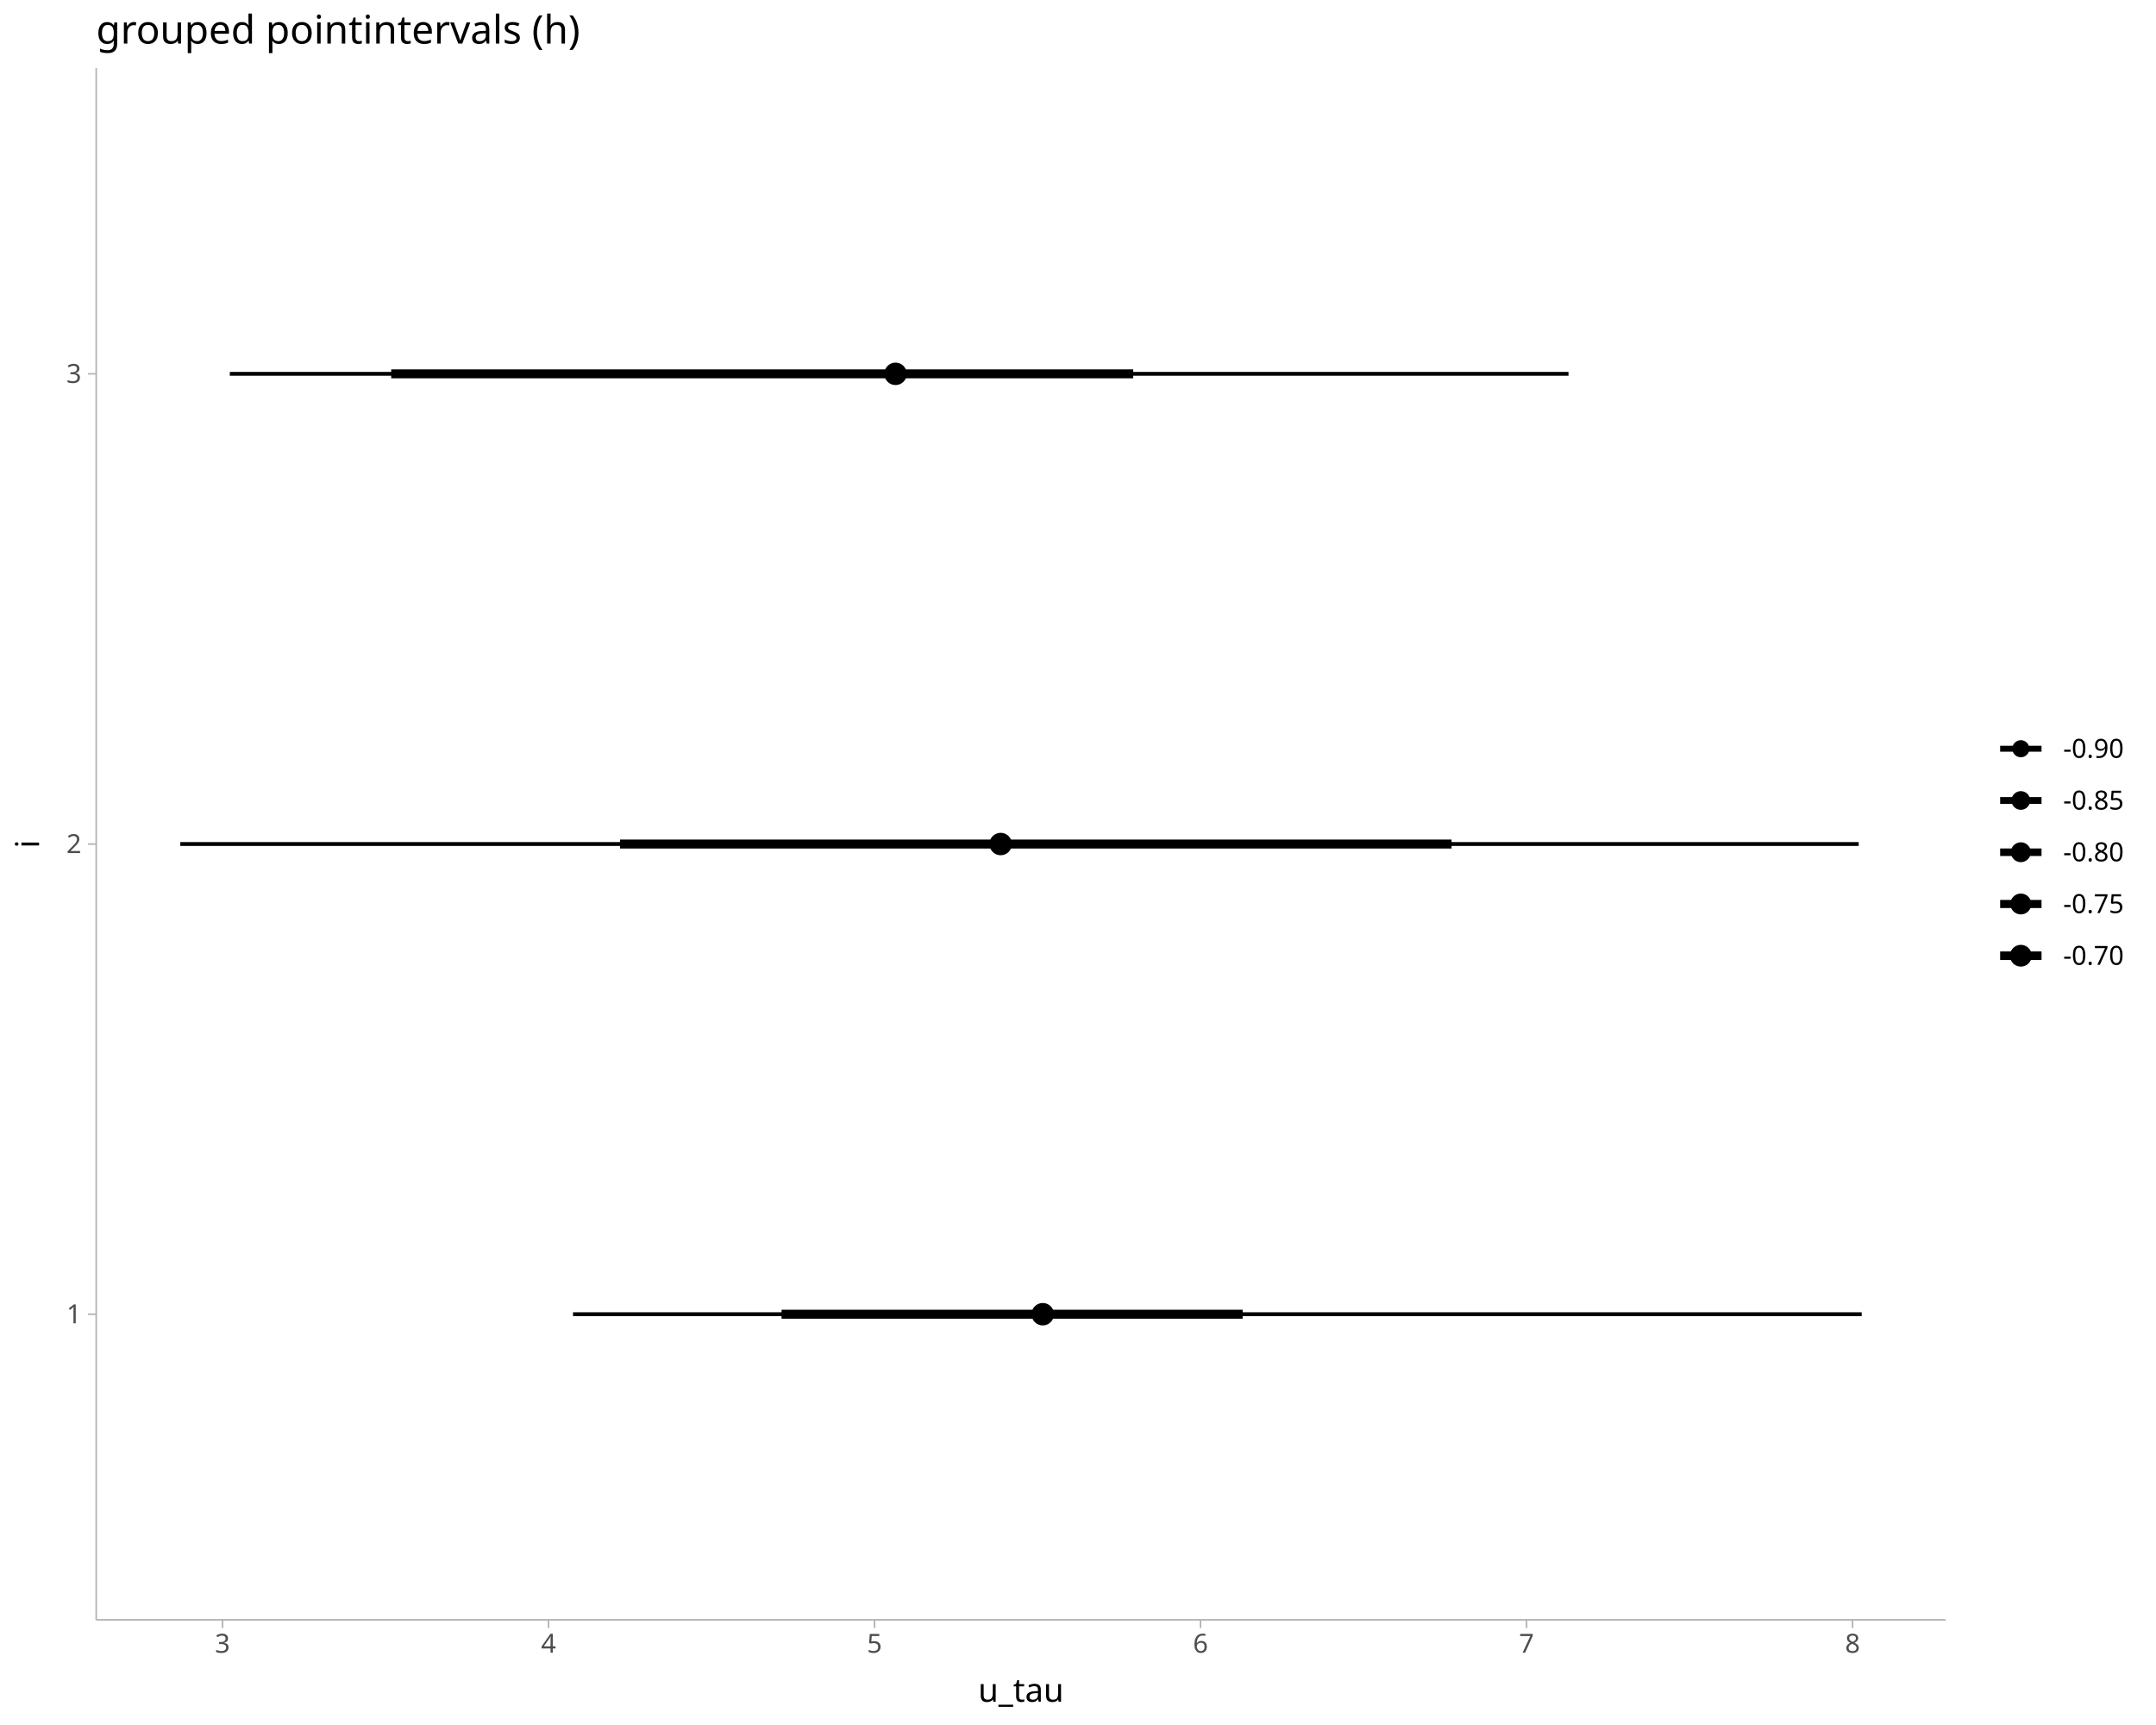
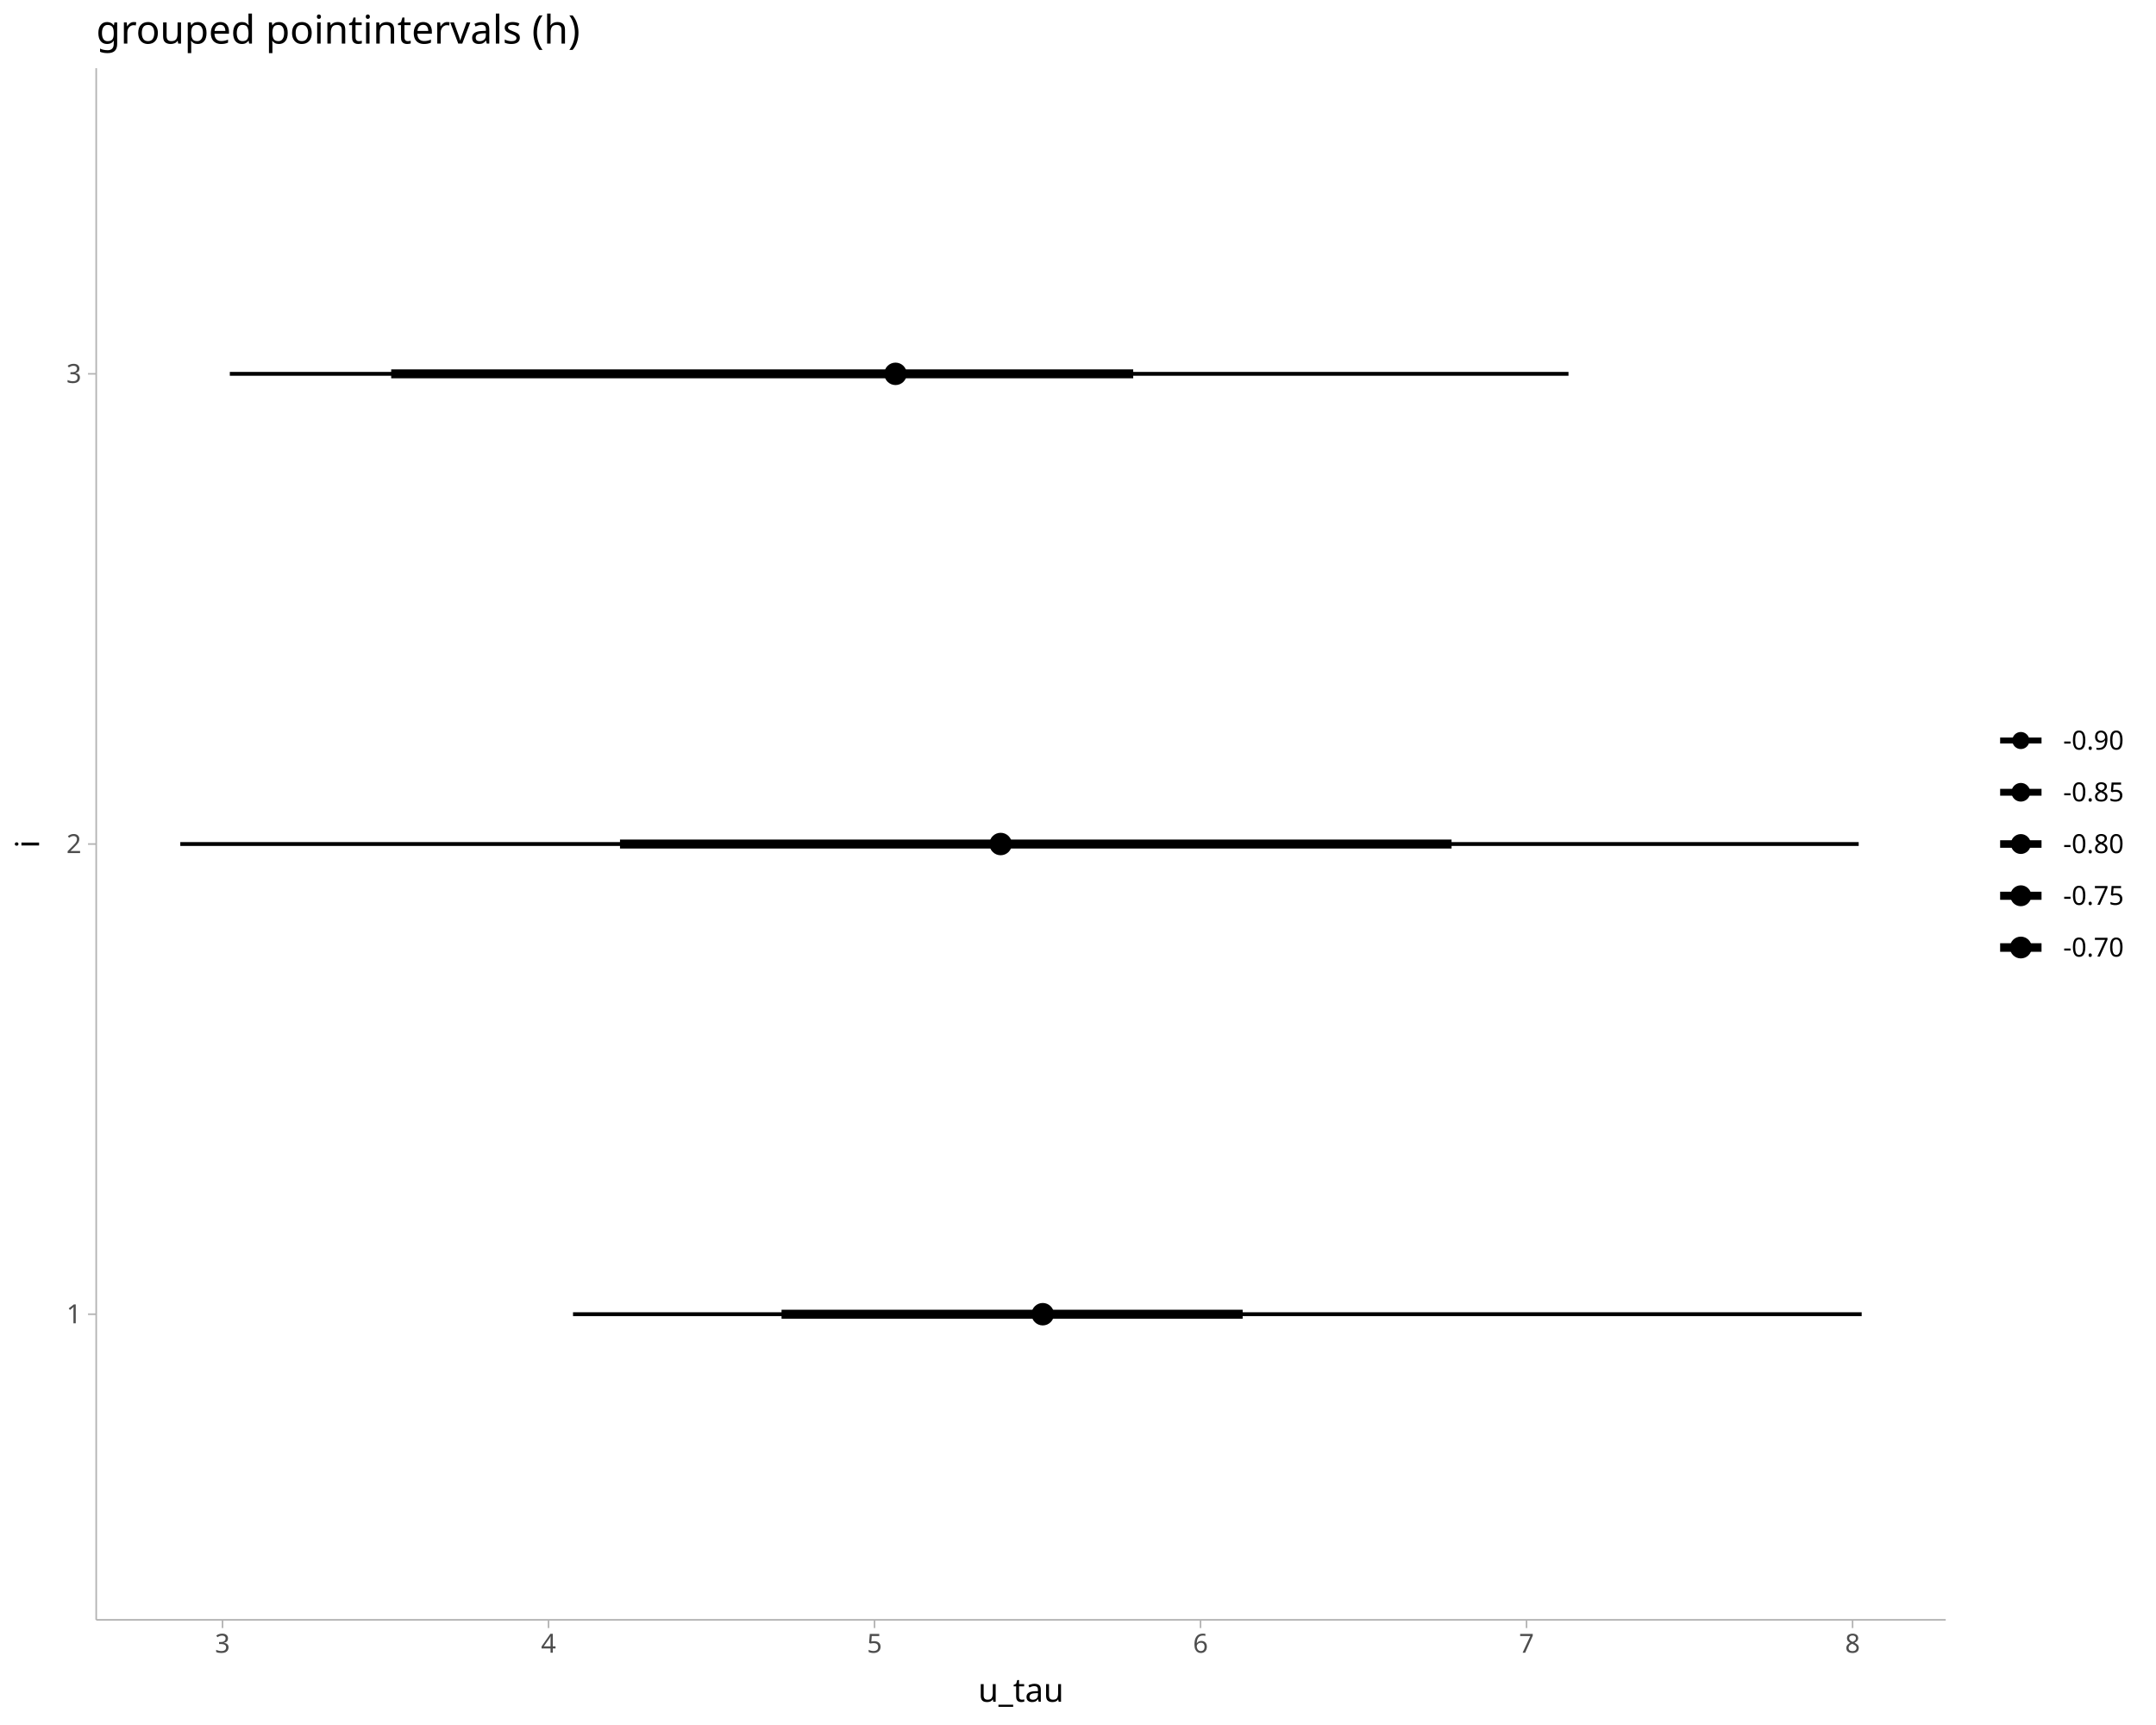
<svg xmlns="http://www.w3.org/2000/svg" class="svglite" data-engine-version="2.0" width="720.00pt" height="576.00pt" viewBox="0 0 720.00 576.00">
  <defs>
    <style type="text/css">
    .svglite line, .svglite polyline, .svglite polygon, .svglite path, .svglite rect, .svglite circle {
      fill: none;
      stroke: #000000;
      stroke-linecap: round;
      stroke-linejoin: round;
      stroke-miterlimit: 10.00;
    }
  </style>
  </defs>
  <rect width="100%" height="100%" style="stroke: none; fill: #FFFFFF;" />
  <defs>
    <clipPath id="cpMC4wMHw3MjAuMDB8MC4wMHw1NzYuMDA=">
      <rect x="0.00" y="0.00" width="720.00" height="576.00" />
    </clipPath>
  </defs>
  <g clip-path="url(#cpMC4wMHw3MjAuMDB8MC4wMHw1NzYuMDA=)">
    <rect x="0.00" y="0.00" width="720.00" height="576.00" style="stroke-width: 1.07; stroke: #FFFFFF; fill: #FFFFFF;" />
  </g>
  <defs>
    <clipPath id="cpMzIuMTN8NjQ5Ljc4fDIyLjc4fDU0MC44OA==">
      <rect x="32.13" y="22.78" width="617.65" height="518.09" />
    </clipPath>
  </defs>
  <g clip-path="url(#cpMzIuMTN8NjQ5Ljc4fDIyLjc4fDU0MC44OA==)">
    <rect x="32.13" y="22.78" width="617.65" height="518.09" style="stroke-width: 1.07; stroke: none; fill: #FFFFFF;" />
    <line x1="60.21" y1="281.83" x2="620.71" y2="281.83" style="stroke-width: 1.28; stroke-linecap: butt;" />
    <line x1="76.75" y1="124.83" x2="523.80" y2="124.83" style="stroke-width: 1.28; stroke-linecap: butt;" />
    <line x1="191.36" y1="438.83" x2="621.71" y2="438.83" style="stroke-width: 1.28; stroke-linecap: butt;" />
    <line x1="207.05" y1="281.83" x2="484.75" y2="281.83" style="stroke-width: 2.99; stroke-linecap: butt;" />
    <line x1="130.64" y1="124.83" x2="378.44" y2="124.83" style="stroke-width: 2.99; stroke-linecap: butt;" />
    <line x1="261.00" y1="438.83" x2="414.99" y2="438.83" style="stroke-width: 2.99; stroke-linecap: butt;" />
    <circle cx="334.17" cy="281.83" r="1.68" style="stroke-width: 1.06; fill: #000000;" />
    <circle cx="299.06" cy="124.83" r="1.68" style="stroke-width: 1.06; fill: #000000;" />
    <circle cx="348.23" cy="438.83" r="1.68" style="stroke-width: 1.06; fill: #000000;" />
    <circle cx="334.17" cy="281.83" r="3.22" style="stroke-width: 1.06; fill: #000000;" />
    <circle cx="299.06" cy="124.83" r="3.22" style="stroke-width: 1.06; fill: #000000;" />
    <circle cx="348.23" cy="438.83" r="3.22" style="stroke-width: 1.06; fill: #000000;" />
  </g>
  <g clip-path="url(#cpMC4wMHw3MjAuMDB8MC4wMHw1NzYuMDA=)">
    <polyline points="32.13,540.88 32.13,22.78 " style="stroke-width: 0.53; stroke: #B3B3B3; stroke-linecap: butt;" />
    <text x="27.20" y="441.86" text-anchor="end" style="font-size: 8.80px; fill: #4D4D4D; font-family: sans;" textLength="4.89px" lengthAdjust="spacingAndGlyphs">1</text>
    <text x="27.20" y="284.86" text-anchor="end" style="font-size: 8.80px; fill: #4D4D4D; font-family: sans;" textLength="4.89px" lengthAdjust="spacingAndGlyphs">2</text>
    <text x="27.20" y="127.86" text-anchor="end" style="font-size: 8.80px; fill: #4D4D4D; font-family: sans;" textLength="4.89px" lengthAdjust="spacingAndGlyphs">3</text>
    <polyline points="29.39,438.83 32.13,438.83 " style="stroke-width: 0.53; stroke: #B3B3B3; stroke-linecap: butt;" />
    <polyline points="29.39,281.83 32.13,281.83 " style="stroke-width: 0.53; stroke: #B3B3B3; stroke-linecap: butt;" />
    <polyline points="29.39,124.83 32.13,124.83 " style="stroke-width: 0.53; stroke: #B3B3B3; stroke-linecap: butt;" />
    <polyline points="32.13,540.88 649.78,540.88 " style="stroke-width: 0.53; stroke: #B3B3B3; stroke-linecap: butt;" />
    <polyline points="74.31,543.62 74.31,540.88 " style="stroke-width: 0.53; stroke: #B3B3B3; stroke-linecap: butt;" />
    <polyline points="183.18,543.62 183.18,540.88 " style="stroke-width: 0.53; stroke: #B3B3B3; stroke-linecap: butt;" />
    <polyline points="292.05,543.62 292.05,540.88 " style="stroke-width: 0.53; stroke: #B3B3B3; stroke-linecap: butt;" />
    <polyline points="400.92,543.62 400.92,540.88 " style="stroke-width: 0.53; stroke: #B3B3B3; stroke-linecap: butt;" />
    <polyline points="509.79,543.62 509.79,540.88 " style="stroke-width: 0.53; stroke: #B3B3B3; stroke-linecap: butt;" />
    <polyline points="618.67,543.62 618.67,540.88 " style="stroke-width: 0.53; stroke: #B3B3B3; stroke-linecap: butt;" />
    <text x="74.31" y="551.87" text-anchor="middle" style="font-size: 8.80px; fill: #4D4D4D; font-family: sans;" textLength="4.89px" lengthAdjust="spacingAndGlyphs">3</text>
    <text x="183.18" y="551.87" text-anchor="middle" style="font-size: 8.80px; fill: #4D4D4D; font-family: sans;" textLength="4.89px" lengthAdjust="spacingAndGlyphs">4</text>
    <text x="292.05" y="551.87" text-anchor="middle" style="font-size: 8.80px; fill: #4D4D4D; font-family: sans;" textLength="4.89px" lengthAdjust="spacingAndGlyphs">5</text>
    <text x="400.92" y="551.87" text-anchor="middle" style="font-size: 8.80px; fill: #4D4D4D; font-family: sans;" textLength="4.89px" lengthAdjust="spacingAndGlyphs">6</text>
    <text x="509.79" y="551.87" text-anchor="middle" style="font-size: 8.80px; fill: #4D4D4D; font-family: sans;" textLength="4.89px" lengthAdjust="spacingAndGlyphs">7</text>
    <text x="618.67" y="551.87" text-anchor="middle" style="font-size: 8.80px; fill: #4D4D4D; font-family: sans;" textLength="4.89px" lengthAdjust="spacingAndGlyphs">8</text>
    <text x="340.96" y="568.24" text-anchor="middle" style="font-size: 11.00px; font-family: sans;" textLength="27.53px" lengthAdjust="spacingAndGlyphs">u_tau</text>
    <text transform="translate(13.05,281.83) rotate(-90)" text-anchor="middle" style="font-size: 11.00px; font-family: sans;" textLength="2.44px" lengthAdjust="spacingAndGlyphs">i</text>
-     <rect x="660.74" y="230.41" width="53.78" height="102.84" style="stroke-width: 1.07; stroke: none; fill: #FFFFFF;" />
-     <rect x="666.22" y="241.37" width="17.28" height="17.28" style="stroke-width: 1.07; stroke: none; fill: #FFFFFF;" />
-     <line x1="667.95" y1="250.01" x2="681.77" y2="250.01" style="stroke-width: 1.99; stroke-linecap: butt;" />
-     <circle cx="674.86" cy="250.01" r="2.32" style="stroke-width: 1.06; fill: #000000;" />
-     <rect x="666.22" y="258.65" width="17.28" height="17.28" style="stroke-width: 1.07; stroke: none; fill: #FFFFFF;" />
-     <line x1="667.95" y1="267.29" x2="681.77" y2="267.29" style="stroke-width: 2.28; stroke-linecap: butt;" />
-     <circle cx="674.86" cy="267.29" r="2.59" style="stroke-width: 1.06; fill: #000000;" />
-     <rect x="666.22" y="275.93" width="17.28" height="17.28" style="stroke-width: 1.07; stroke: none; fill: #FFFFFF;" />
-     <line x1="667.95" y1="284.57" x2="681.77" y2="284.57" style="stroke-width: 2.51; stroke-linecap: butt;" />
-     <circle cx="674.86" cy="284.57" r="2.79" style="stroke-width: 1.06; fill: #000000;" />
-     <rect x="666.22" y="293.21" width="17.28" height="17.28" style="stroke-width: 1.07; stroke: none; fill: #FFFFFF;" />
-     <line x1="667.95" y1="301.85" x2="681.77" y2="301.85" style="stroke-width: 2.70; stroke-linecap: butt;" />
-     <circle cx="674.86" cy="301.85" r="2.96" style="stroke-width: 1.06; fill: #000000;" />
-     <rect x="666.22" y="310.49" width="17.28" height="17.28" style="stroke-width: 1.07; stroke: none; fill: #FFFFFF;" />
-     <line x1="667.95" y1="319.13" x2="681.77" y2="319.13" style="stroke-width: 2.87; stroke-linecap: butt;" />
-     <circle cx="674.86" cy="319.13" r="3.11" style="stroke-width: 1.06; fill: #000000;" />
-     <text x="688.98" y="253.04" style="font-size: 8.80px; font-family: sans;" textLength="20.06px" lengthAdjust="spacingAndGlyphs">-0.90</text>
-     <text x="688.98" y="270.32" style="font-size: 8.80px; font-family: sans;" textLength="20.06px" lengthAdjust="spacingAndGlyphs">-0.85</text>
-     <text x="688.98" y="287.60" style="font-size: 8.80px; font-family: sans;" textLength="20.06px" lengthAdjust="spacingAndGlyphs">-0.80</text>
-     <text x="688.98" y="304.88" style="font-size: 8.80px; font-family: sans;" textLength="20.06px" lengthAdjust="spacingAndGlyphs">-0.75</text>
-     <text x="688.98" y="322.16" style="font-size: 8.80px; font-family: sans;" textLength="20.06px" lengthAdjust="spacingAndGlyphs">-0.70</text>
+     <rect x="660.74" y="233.15" width="53.78" height="97.36" style="stroke-width: 1.07; stroke: none; fill: #FFFFFF;" />
+     <rect x="666.22" y="238.63" width="17.28" height="17.28" style="stroke-width: 1.07; stroke: none; fill: #FFFFFF;" />
+     <line x1="667.95" y1="247.27" x2="681.77" y2="247.27" style="stroke-width: 1.99; stroke-linecap: butt;" />
+     <circle cx="674.86" cy="247.27" r="2.32" style="stroke-width: 1.06; fill: #000000;" />
+     <rect x="666.22" y="255.91" width="17.28" height="17.28" style="stroke-width: 1.07; stroke: none; fill: #FFFFFF;" />
+     <line x1="667.95" y1="264.55" x2="681.77" y2="264.55" style="stroke-width: 2.28; stroke-linecap: butt;" />
+     <circle cx="674.86" cy="264.55" r="2.59" style="stroke-width: 1.06; fill: #000000;" />
+     <rect x="666.22" y="273.19" width="17.28" height="17.28" style="stroke-width: 1.07; stroke: none; fill: #FFFFFF;" />
+     <line x1="667.95" y1="281.83" x2="681.77" y2="281.83" style="stroke-width: 2.51; stroke-linecap: butt;" />
+     <circle cx="674.86" cy="281.83" r="2.79" style="stroke-width: 1.06; fill: #000000;" />
+     <rect x="666.22" y="290.47" width="17.28" height="17.28" style="stroke-width: 1.07; stroke: none; fill: #FFFFFF;" />
+     <line x1="667.95" y1="299.11" x2="681.77" y2="299.11" style="stroke-width: 2.70; stroke-linecap: butt;" />
+     <circle cx="674.86" cy="299.11" r="2.96" style="stroke-width: 1.06; fill: #000000;" />
+     <rect x="666.22" y="307.75" width="17.28" height="17.28" style="stroke-width: 1.07; stroke: none; fill: #FFFFFF;" />
+     <line x1="667.95" y1="316.39" x2="681.77" y2="316.39" style="stroke-width: 2.87; stroke-linecap: butt;" />
+     <circle cx="674.86" cy="316.39" r="3.11" style="stroke-width: 1.06; fill: #000000;" />
+     <text x="688.98" y="250.30" style="font-size: 8.80px; font-family: sans;" textLength="20.06px" lengthAdjust="spacingAndGlyphs">-0.90</text>
+     <text x="688.98" y="267.58" style="font-size: 8.80px; font-family: sans;" textLength="20.06px" lengthAdjust="spacingAndGlyphs">-0.85</text>
+     <text x="688.98" y="284.86" style="font-size: 8.80px; font-family: sans;" textLength="20.06px" lengthAdjust="spacingAndGlyphs">-0.80</text>
+     <text x="688.98" y="302.14" style="font-size: 8.80px; font-family: sans;" textLength="20.06px" lengthAdjust="spacingAndGlyphs">-0.75</text>
+     <text x="688.98" y="319.42" style="font-size: 8.80px; font-family: sans;" textLength="20.06px" lengthAdjust="spacingAndGlyphs">-0.70</text>
    <text x="32.13" y="14.56" style="font-size: 13.20px; font-family: sans;" textLength="149.70px" lengthAdjust="spacingAndGlyphs">grouped pointintervals (h)</text>
  </g>
</svg>
